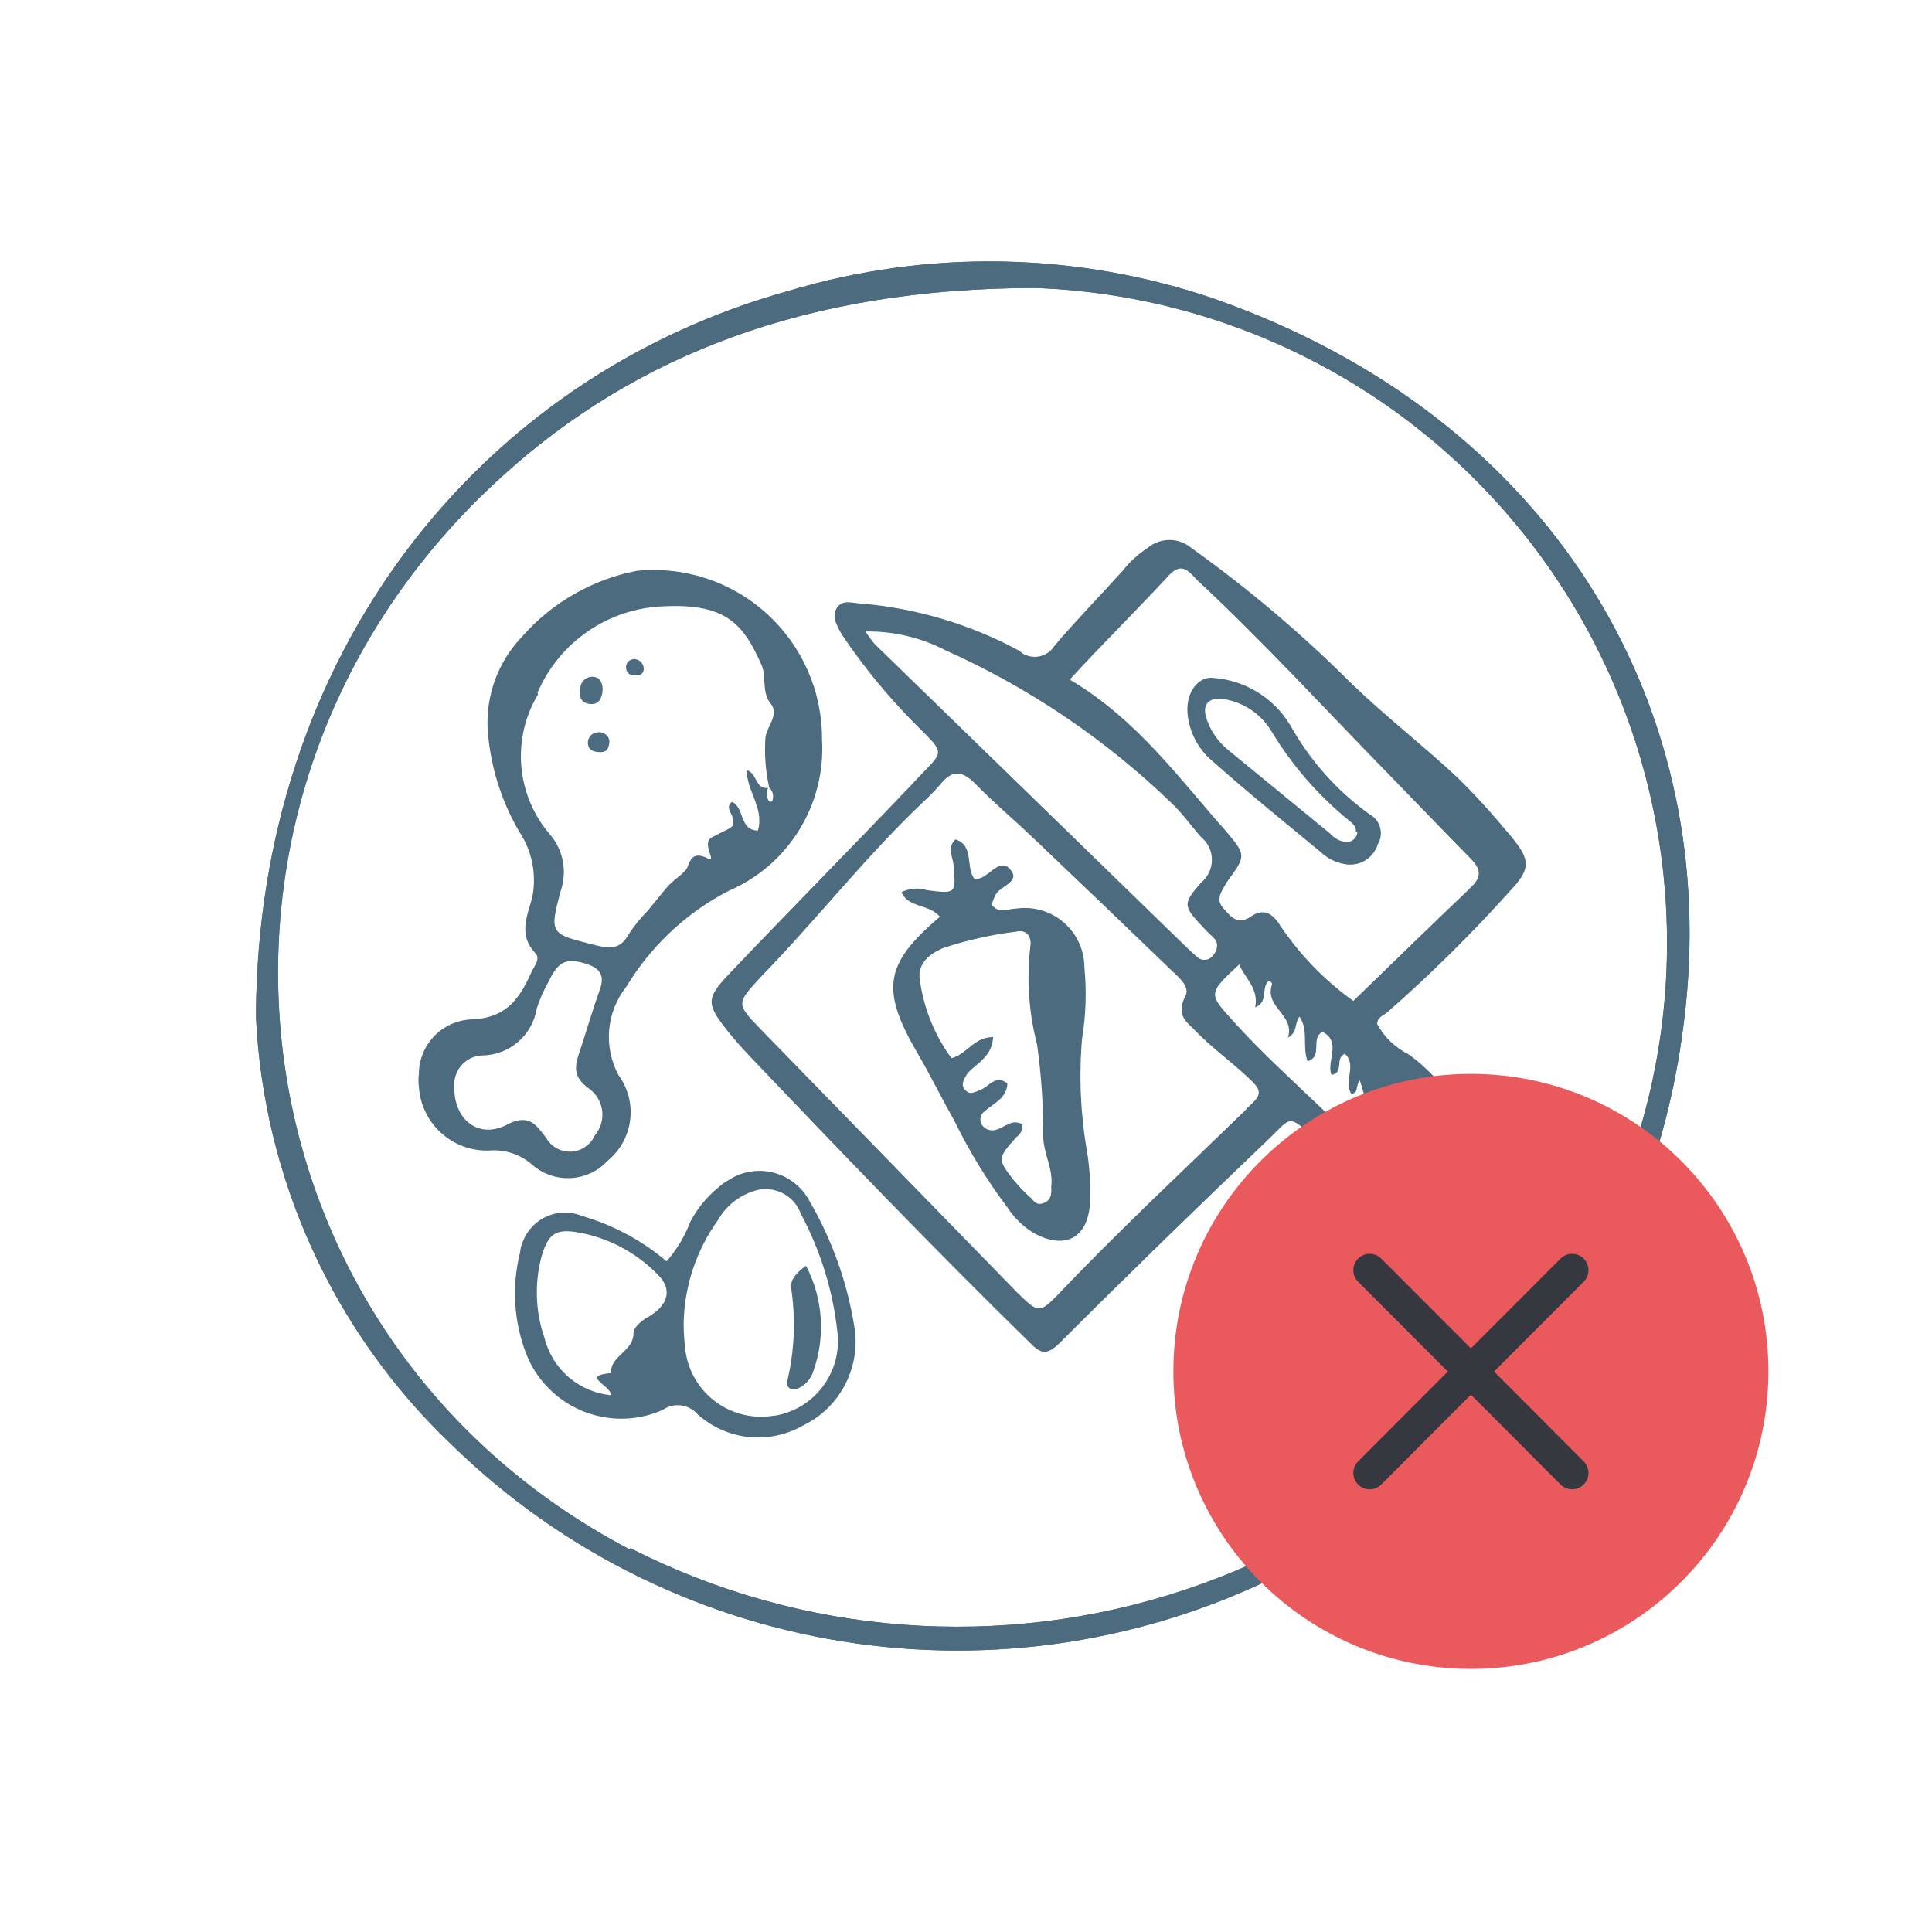
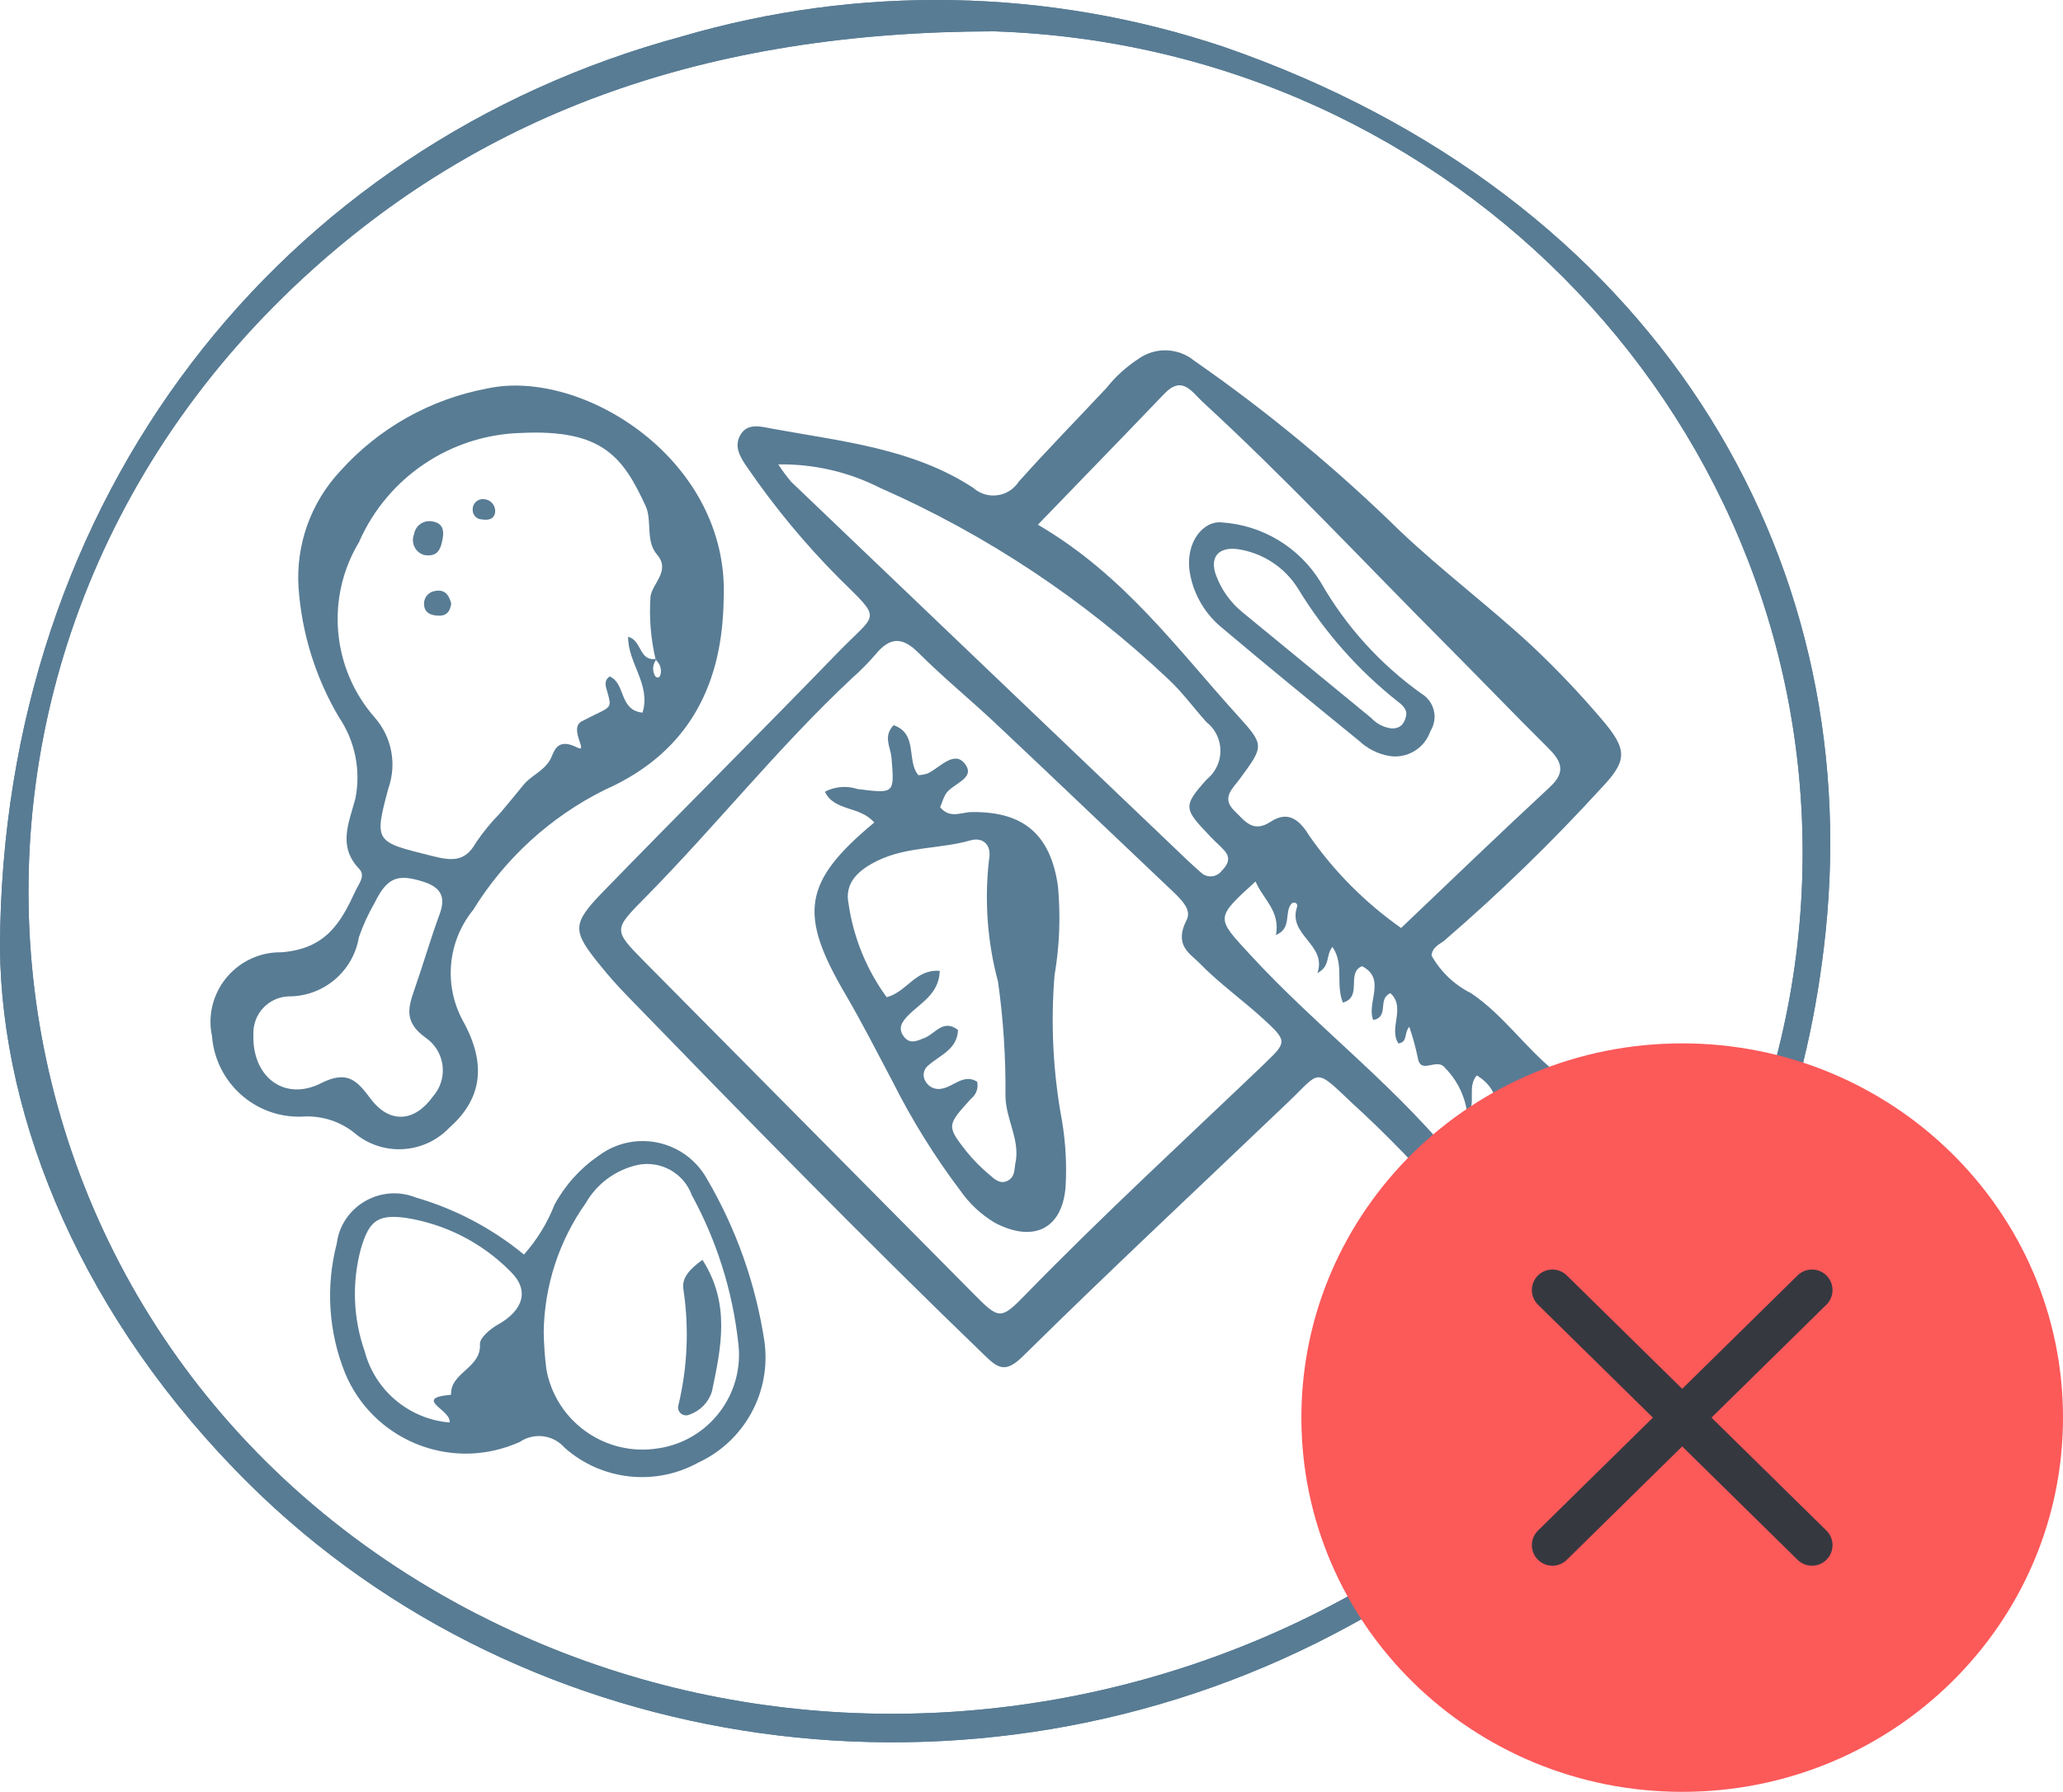
- <svg xmlns="http://www.w3.org/2000/svg" id="Layer_1" data-name="Layer 1" viewBox="0 0 56.69 56.69">
-   <defs>
-     <style>.cls-1{fill:#4d6b7f;}.cls-2{fill:#ea5a5c;}.cls-3{fill:none;stroke:#363840;stroke-linecap:round;stroke-width:0.96px;}</style>
-   </defs>
-   <g id="Group_1241" data-name="Group 1241">
-     <g id="Group_1236" data-name="Group 1236">
-       <path id="Path_1408" data-name="Path 1408" class="cls-1" d="M42.74,22.79c-1-.93-2.07-1.76-3.06-2.71a37.29,37.29,0,0,0-4.72-4,1,1,0,0,0-1.29,0,3.1,3.1,0,0,0-.73.67c-.67.74-1.36,1.45-2,2.2a.68.68,0,0,1-.94.22l-.1-.08a11.9,11.9,0,0,0-4.62-1.38c-.23,0-.55-.14-.72.12s0,.54.15.8a17.85,17.85,0,0,0,2.1,2.57c1,1,.9.78,0,1.76-1.78,1.87-3.59,3.7-5.37,5.57-.74.77-.73.92-.06,1.76.19.23.38.45.58.66,2.72,2.86,5.45,5.7,8.27,8.46.31.31.48.37.86,0,2-2,4.06-4,6.09-5.94.74-.71.6-.81,1.45,0a27.3,27.3,0,0,1,2.28,2.41c.38.47.59.46.9-.06A10.94,10.94,0,0,1,43.17,34c.45-.47.49-.89.07-1.24-.69-.57-1.18-1.32-1.92-1.83a2.14,2.14,0,0,1-.91-.88c0-.21.19-.25.29-.34a42.18,42.18,0,0,0,3.62-3.58c.61-.65.59-.9,0-1.61S43.29,23.33,42.74,22.79Zm-.56,10.84c0-.1.08-.21.2-.16s.07.11.11.17-.08.21-.2.21-.13-.12-.11-.22ZM25.69,18.93a3.69,3.69,0,0,1-.29-.4,4.91,4.91,0,0,1,2.34.55,23.14,23.14,0,0,1,6.63,4.48c.32.3.58.67.87,1a.86.86,0,0,1,.13,1.21.68.68,0,0,1-.12.12c-.57.65-.53.7.09,1.36.1.11.21.2.31.31s.08.33-.06.48a.31.31,0,0,1-.44.06l0,0c-.11-.09-.22-.2-.33-.3l-9.09-8.84Zm10.9,13.6c-1.85,1.8-3.73,3.55-5.51,5.42-.58.6-.61.58-1.21,0l-7.55-7.75c-.73-.76-.71-.75,0-1.53,1.62-1.66,3.05-3.5,4.73-5.1a7,7,0,0,0,.54-.55c.32-.4.6-.44,1-.05.56.58,1.19,1.1,1.77,1.66q2,1.9,4,3.83c.28.26.56.51.42.77-.3.59.09.79.28,1,.46.48,1,.87,1.49,1.32s.54.54,0,1Zm4.13.11a1.85,1.85,0,0,1,.51,1.1c.22-.28,0-.65.22-.92.66.4.62,1.19-.11,2.25-.06,0-.17,0-.2,0-1.43-1.89-3.33-3.32-4.91-5.06-.78-.86-.8-.84.13-1.71.18.42.58.7.47,1.26.39-.16.18-.55.37-.75a.08.08,0,0,1,.12.09c-.22.66.69.88.47,1.55.3-.17.18-.41.34-.62.28.41.07.87.24,1.31.46-.14.07-.7.44-.86.57.3.1.86.26,1.26.38-.07.09-.49.39-.62.37.33-.05.82.19,1.17.22,0,.12-.23.25-.39a5.71,5.71,0,0,1,.19.71c.06.44.43,0,.63.25Zm2.41-6.57c-1.14,1.08-2.27,2.19-3.42,3.3a8.66,8.66,0,0,1-2.11-2.16c-.22-.36-.48-.6-.89-.32s-.6,0-.83-.26,0-.52.12-.75c.56-.76.57-.78,0-1.46-1.39-1.56-2.61-3.29-4.61-4.48,1-1.09,2-2.07,2.91-3.06.41-.44.62-.05.88.19,1.93,1.8,3.71,3.75,5.55,5.63.8.82,1.59,1.65,2.39,2.46.3.3.42.55,0,.91Z" />
-       <path id="Path_1414" data-name="Path 1414" class="cls-1" d="M17.83,34.06a1.84,1.84,0,0,0,.32-2.51,2.37,2.37,0,0,1,.23-2.6,7.57,7.57,0,0,1,3-2.81,4.54,4.54,0,0,0,2.74-4.45,4.94,4.94,0,0,0-5.44-4.94,6,6,0,0,0-3.37,1.94,3.64,3.64,0,0,0-1,2.72,6.88,6.88,0,0,0,.93,3,2.57,2.57,0,0,1,.38,1.91c-.15.57-.42,1.11.09,1.65.14.15,0,.34-.09.5-.34.75-.68,1.36-1.7,1.44a1.61,1.61,0,0,0-1.63,1.61,1.34,1.34,0,0,0,0,.35,2,2,0,0,0,2.06,1.89,1.69,1.69,0,0,1,1.27.42A1.59,1.59,0,0,0,17.83,34.06ZM15.77,20.33a4.19,4.19,0,0,1,3.72-2.54c1.86-.09,2.34.57,2.85,1.71.16.35,0,.81.27,1.14s-.11.67-.15,1a5.16,5.16,0,0,0,.11,1.47h0s0,0,0,0a.35.35,0,0,1,.1.36c0,.08-.1.07-.13,0a.37.37,0,0,1,0-.35h0v0c-.38.05-.32-.44-.63-.52,0,.61.52,1.12.33,1.77-.55,0-.39-.68-.76-.84-.16.11-.08.26,0,.4.08.31.08.31-.32.5l-.27.14c-.33.16.17.77-.12.62-.48-.25-.53.12-.61.28s-.44.37-.62.6l-.54.66a4.43,4.43,0,0,0-.55.68c-.25.46-.56.43-1,.32-1.3-.33-1.34-.31-1-1.58a1.7,1.7,0,0,0-.3-1.65,3.52,3.52,0,0,1-.36-4.13ZM14.88,33c-.85.44-1.58-.16-1.55-1.14a.85.85,0,0,1,.81-.89h0a1.64,1.64,0,0,0,1.61-1.38,4.17,4.17,0,0,1,.36-.81c.28-.59.52-.68,1.12-.49.38.13.52.34.37.75-.21.58-.38,1.18-.58,1.78-.15.43-.24.76.26,1.12a.94.94,0,0,1,.23,1.3l-.06.08a.8.8,0,0,1-1.43.06c-.32-.43-.53-.69-1.15-.38Z" />
-       <path id="Path_1415" data-name="Path 1415" class="cls-1" d="M22.58,23.1h0Z" />
-       <path id="Path_1419" data-name="Path 1419" class="cls-1" d="M23.74,35.22a1.66,1.66,0,0,0-2.27-.65l-.21.13a3.35,3.35,0,0,0-1,1.14,3.87,3.87,0,0,1-.7,1.17,6.78,6.78,0,0,0-2.48-1.33,1.32,1.32,0,0,0-1.73.73,1,1,0,0,0-.09.34,4.92,4.92,0,0,0,.19,3,3,3,0,0,0,3.88,1.67l.13-.06a.77.77,0,0,1,1,.13,2.65,2.65,0,0,0,3.08.35A2.73,2.73,0,0,0,25.08,39,10.7,10.7,0,0,0,23.74,35.22ZM19,38.65c-.17.1-.42.31-.41.46,0,.56-.69.66-.66,1.18-.91.08,0,.36,0,.65a2.23,2.23,0,0,1-1.95-1.67,4.09,4.09,0,0,1-.09-2.4c.19-.64.39-.81,1-.72a4.3,4.3,0,0,1,2.41,1.25c.45.44.3.91-.29,1.25Zm3.7,2.89a2.24,2.24,0,0,1-2.58-1.85,6.4,6.4,0,0,1-.06-.88,5.37,5.37,0,0,1,1-3,1.86,1.86,0,0,1,1.2-.9,1.1,1.1,0,0,1,1.24.71,9.51,9.51,0,0,1,1.07,3.45,2.22,2.22,0,0,1-1.83,2.47Z" />
-       <path id="Path_1421" data-name="Path 1421" class="cls-1" d="M22.59,23.09l0,0h0v0Z" />
-       <path id="Path_1422" data-name="Path 1422" class="cls-1" d="M22.58,23.1h0l0,0h0Z" />
-       <path id="Path_1424" data-name="Path 1424" class="cls-1" d="M31.75,30.48a8.12,8.12,0,0,0,.07-2.09,1.75,1.75,0,0,0-2-1.73c-.23,0-.5.17-.72-.11a1.45,1.45,0,0,1,.11-.29c.14-.27.73-.37.45-.73s-.57.09-.85.22a.8.8,0,0,1-.21.05c-.28-.34,0-1-.57-1.17-.25.26-.07.51-.05.75.07.85.07.85-.78.74a1,1,0,0,0-.75.06c.21.47.79.33,1.13.72-1.64,1.39-1.74,2.14-.66,4,.39.67.73,1.36,1.09,2a15.59,15.59,0,0,0,1.55,2.53,2.39,2.39,0,0,0,.79.76c.89.48,1.55.15,1.63-.84a7.24,7.24,0,0,0-.08-1.54A12.91,12.91,0,0,1,31.75,30.48Zm-.9,4.36c0,.19,0,.36-.2.45s-.28,0-.39-.13a4.59,4.59,0,0,1-.53-.55c-.47-.61-.46-.62.1-1.25A.39.39,0,0,0,30,33c-.31-.2-.54.11-.81.16a.36.36,0,0,1-.38-.16.29.29,0,0,1,.08-.39c.26-.24.65-.37.67-.82-.34-.27-.53.08-.77.18s-.34.16-.48,0,0-.34.09-.49c.29-.3.72-.5.74-1.05-.56,0-.75.49-1.22.62A5,5,0,0,1,27,28.82c-.11-.51.23-.81.67-1a11,11,0,0,1,2.13-.48c.3-.08.49.12.43.45a7.87,7.87,0,0,0,.2,2.86,18.33,18.33,0,0,1,.18,2.67c0,.54.32,1,.23,1.54Z" />
-       <path id="Path_1425" data-name="Path 1425" class="cls-1" d="M40.18,23.89a8.07,8.07,0,0,1-2.32-2.61,2.88,2.88,0,0,0-2.28-1.39c-.39-.05-.84.42-.72,1.17a2.08,2.08,0,0,0,.76,1.31c1,.89,2.08,1.76,3.13,2.63a1.35,1.35,0,0,0,.68.35.85.85,0,0,0,1-.58A.63.63,0,0,0,40.18,23.89Zm-.35.52a.32.32,0,0,1-.33.3.73.73,0,0,1-.47-.25l-3-2.46a2,2,0,0,1-.62-.89c-.14-.4,0-.65.48-.6a2,2,0,0,1,1.42.95,10.1,10.1,0,0,0,2.29,2.63c.12.09.21.21.18.32Z" />
-       <path id="Path_1470" data-name="Path 1470" class="cls-1" d="M17.26,20.65c.29.05.37-.12.41-.3s0-.46-.25-.49a.35.35,0,0,0-.39.3C17,20.4,17,20.59,17.26,20.65Z" />
-       <path id="Path_1471" data-name="Path 1471" class="cls-1" d="M17.52,21.49a.3.3,0,0,0-.27.3c0,.22.17.28.37.28s.24-.13.26-.28S17.75,21.45,17.52,21.49Z" />
-       <path id="Path_1472" data-name="Path 1472" class="cls-1" d="M18.58,19.82c.15,0,.29,0,.31-.18a.29.29,0,0,0-.26-.3h0a.24.24,0,0,0-.26.21v.06A.23.23,0,0,0,18.58,19.82Z" />
-       <path id="Path_1483" data-name="Path 1483" class="cls-1" d="M23.22,37.83a7.22,7.22,0,0,1-.12,2.7.18.18,0,0,0,.12.23.2.2,0,0,0,.15,0,.82.82,0,0,0,.5-.54,3.87,3.87,0,0,0-.22-3.08C23.36,37.35,23.17,37.56,23.22,37.83Z" />
-       <path id="Path_1612" data-name="Path 1612" class="cls-1" d="M49.47,29.46c.9-8.83-3.92-17.2-13.83-20.69a20.46,20.46,0,0,0-12.48-.24C14,11.07,7.55,19.27,7.51,29.83a18.54,18.54,0,0,0,5.73,12.55,21.24,21.24,0,0,0,24.92,3.51C44.73,42.39,48.71,36.93,49.47,29.46Zm-31,16C6.49,39.17,4.57,23.2,14.71,14c3.95-3.6,9-5.54,15.65-5.55A19.23,19.23,0,0,1,47.05,35.93a21.13,21.13,0,0,1-28.55,9.5Z" />
-       <path id="Path_1617" data-name="Path 1617" class="cls-1" d="M32.4,37.78c.06-.12.08-.16.05-.12l0,.06,0,.06h0Z" />
-       <path id="Path_1619" data-name="Path 1619" class="cls-1" d="M32.4,37.78Z" />
-       <path id="Path_1624" data-name="Path 1624" class="cls-1" d="M49.47,29.46c.9-8.83-3.92-17.2-13.83-20.69a20.46,20.46,0,0,0-12.48-.24C14,11.07,7.55,19.27,7.51,29.83a18.54,18.54,0,0,0,5.73,12.55,21.24,21.24,0,0,0,24.92,3.51C44.73,42.39,48.71,36.93,49.47,29.46Zm-31,16C6.49,39.17,4.57,23.2,14.71,14c3.95-3.6,9-5.54,15.65-5.55A19.23,19.23,0,0,1,47.05,35.93a21.13,21.13,0,0,1-28.55,9.5Z" />
+ <svg xmlns="http://www.w3.org/2000/svg" width="89.203" height="77.494" viewBox="0 0 89.203 77.494">
+   <g id="Group_1966" data-name="Group 1966" transform="translate(-979.295 -454.896)">
+     <g id="Group_1241" data-name="Group 1241" transform="translate(979.294 454.896)">
+       <g id="Group_1236" data-name="Group 1236" transform="translate(0 0)">
+         <path id="Path_1408" data-name="Path 1408" d="M-187.793,428.435c-1.858-1.731-3.9-3.255-5.747-5.009a68.962,68.962,0,0,0-8.888-7.355A1.989,1.989,0,0,0-204.86,416a5.823,5.823,0,0,0-1.362,1.242c-1.266,1.355-2.566,2.679-3.8,4.062a1.305,1.305,0,0,1-1.781.4,1.259,1.259,0,0,1-.182-.136c-2.626-1.717-5.7-2.008-8.69-2.559-.441-.081-1.031-.261-1.346.215-.345.524-.059,1,.282,1.486a34.134,34.134,0,0,0,3.934,4.749c1.916,1.9,1.693,1.442-.065,3.26-3.345,3.456-6.756,6.85-10.108,10.3-1.388,1.43-1.361,1.7-.1,3.248.345.425.711.838,1.093,1.232,5.116,5.275,10.249,10.534,15.543,15.637.587.565.908.677,1.625-.033,3.766-3.718,7.639-7.328,11.464-10.985,1.385-1.324,1.11-1.5,2.713.024a48.654,48.654,0,0,1,4.293,4.44c.711.874,1.106.858,1.7-.1a20,20,0,0,1,2.658-3.39c.848-.873.931-1.651.133-2.3-1.286-1.045-2.218-2.435-3.607-3.372a3.978,3.978,0,0,1-1.707-1.629c.049-.388.346-.474.548-.64a79.117,79.117,0,0,0,6.8-6.608c1.147-1.2,1.118-1.673,0-2.979A39.382,39.382,0,0,0-187.793,428.435Zm-1.051,20.035c.045-.188.147-.377.383-.293.092.032.132.208.2.318-.05.2-.147.394-.363.388-.247-.006-.26-.227-.215-.413ZM-219.864,421.3a7.421,7.421,0,0,1-.552-.747,9.38,9.38,0,0,1,4.4,1.015,43.918,43.918,0,0,1,12.481,8.288c.6.562,1.083,1.233,1.633,1.843a1.579,1.579,0,0,1,.243,2.247,1.5,1.5,0,0,1-.227.226c-1.073,1.19-.985,1.282.175,2.5.189.2.4.377.582.58.295.328.149.615-.115.878a.6.6,0,0,1-.833.126.476.476,0,0,1-.073-.062c-.209-.177-.406-.366-.61-.554q-8.555-8.164-17.108-16.343Zm20.5,25.144c-3.472,3.321-7.01,6.572-10.362,10.014-1.089,1.118-1.148,1.073-2.276-.065q-7.1-7.163-14.2-14.333c-1.378-1.4-1.342-1.379.08-2.824,3.032-3.079,5.723-6.471,8.887-9.43a10.847,10.847,0,0,0,1.016-1.026c.6-.734,1.139-.808,1.86-.084,1.066,1.067,2.242,2.026,3.342,3.061,2.5,2.352,4.977,4.726,7.469,7.083.515.486,1.039.946.784,1.425-.561,1.091.173,1.46.532,1.83.856.882,1.875,1.608,2.788,2.44,1.034.951,1.029,1,.076,1.908Zm7.768.2a3.411,3.411,0,0,1,.977,2.042c.406-.516-.03-1.213.406-1.708,1.236.742,1.166,2.2-.2,4.165-.127-.01-.322.029-.373-.038-2.69-3.5-6.278-6.133-9.245-9.367-1.46-1.59-1.507-1.548.251-3.147.323.761,1.081,1.28.881,2.315.721-.293.332-1.019.693-1.375.124-.072.272.01.218.171-.406,1.215,1.309,1.612.884,2.851.572-.307.345-.744.648-1.133.521.753.127,1.611.453,2.41.871-.248.123-1.292.829-1.576,1.063.55.181,1.576.483,2.329.711-.141.164-.917.744-1.16.68.619-.093,1.519.346,2.174.418-.069.223-.431.468-.723a10.869,10.869,0,0,1,.361,1.306c.115.817.814.007,1.178.462Zm4.549-12.142c-2.16,2-4.276,4.042-6.439,6.1a16.169,16.169,0,0,1-3.974-3.994c-.406-.663-.9-1.106-1.668-.6s-1.126-.048-1.559-.466c-.588-.567-.087-.961.23-1.393,1.037-1.412,1.07-1.446-.065-2.7-2.622-2.88-4.91-6.091-8.67-8.288,1.954-2.022,3.716-3.834,5.463-5.659.776-.811,1.178-.1,1.664.351,3.627,3.334,6.978,6.934,10.45,10.418,1.5,1.507,2.973,3.042,4.482,4.54.566.562.8,1.03.085,1.688Z" transform="translate(254.07 -400.469)" fill="#587c94" />
+         <path id="Path_1414" data-name="Path 1414" d="M-234.41,449.263c1.349-1.191,1.707-2.656.61-4.638a4.321,4.321,0,0,1,.439-4.8,14.011,14.011,0,0,1,5.683-5.192c3.8-1.68,5.1-4.752,5.149-8.237.282-6.027-6.112-10.024-10.227-9.123a11.325,11.325,0,0,0-6.354,3.574,6.738,6.738,0,0,0-1.8,5.042,12.78,12.78,0,0,0,1.747,5.6,4.651,4.651,0,0,1,.711,3.516c-.277,1.052-.779,2.058.17,3.05.277.291-.026.645-.164.94-.635,1.374-1.27,2.508-3.2,2.66a3.024,3.024,0,0,0-3.073,2.971,2.993,2.993,0,0,0,.067.652,3.773,3.773,0,0,0,3.875,3.486,3.255,3.255,0,0,1,2.389.79A3,3,0,0,0-234.41,449.263Zm-3.871-25.382a7.889,7.889,0,0,1,7-4.686c3.509-.169,4.4,1.041,5.375,3.151.3.643-.021,1.508.5,2.115.591.687-.2,1.234-.285,1.8a9.112,9.112,0,0,0,.216,2.71.145.145,0,0,0,.058-.008h-.005c-.015.018-.021.036-.035.054a.631.631,0,0,1,.189.66c-.052.139-.193.121-.249-.016a.64.64,0,0,1,.06-.645l-.013-.016v-.034c-.718.107-.592-.8-1.189-.956-.021,1.124,1,2.072.622,3.281-1.027-.106-.721-1.274-1.422-1.566-.293.214-.145.486-.079.738.151.578.158.576-.6.937-.172.083-.339.173-.508.256-.621.3.315,1.411-.219,1.141-.906-.458-.995.219-1.157.514-.286.517-.828.691-1.163,1.106s-.673.821-1.016,1.227a9.123,9.123,0,0,0-1.038,1.268c-.472.847-1.053.791-1.9.577-2.452-.613-2.52-.573-1.887-2.923a3.084,3.084,0,0,0-.571-3.043,6.455,6.455,0,0,1-.678-7.641Zm-1.662,23.44c-1.605.8-2.986-.3-2.919-2.12a1.58,1.58,0,0,1,1.522-1.639h.01A3.067,3.067,0,0,0-238.3,441a8.652,8.652,0,0,1,.68-1.485c.541-1.093.983-1.269,2.107-.911.724.232.986.626.711,1.38-.4,1.084-.719,2.2-1.1,3.289-.277.8-.444,1.408.49,2.079a1.707,1.707,0,0,1,.423,2.4,1.668,1.668,0,0,1-.112.141c-.786,1.1-1.864,1.192-2.682.109-.6-.795-1-1.265-2.157-.685Z" transform="translate(253.82 -400.471)" fill="#587c94" />
+         <path id="Path_1415" data-name="Path 1415" d="M-225.771,429.013l.016-.012Z" transform="translate(254.122 -400.488)" fill="#587c94" />
+         <path id="Path_1419" data-name="Path 1419" d="M-223.357,451.457a3.179,3.179,0,0,0-4.282-1.2,3.346,3.346,0,0,0-.385.248,6.058,6.058,0,0,0-1.9,2.115,7.2,7.2,0,0,1-1.321,2.153,13.091,13.091,0,0,0-4.667-2.464,2.518,2.518,0,0,0-3.26,1.354,2.424,2.424,0,0,0-.166.631,8.966,8.966,0,0,0,.358,5.605,5.65,5.65,0,0,0,7.3,3.085c.082-.032.165-.066.245-.1a1.472,1.472,0,0,1,1.946.241,5.038,5.038,0,0,0,5.791.641,5.013,5.013,0,0,0,2.853-5.226A19.733,19.733,0,0,0-223.357,451.457Zm-9.016,6.345c-.329.187-.791.576-.775.848.063,1.04-1.293,1.219-1.248,2.186-1.7.152.048.669-.068,1.2a4.158,4.158,0,0,1-3.67-3.087,7.491,7.491,0,0,1-.161-4.428c.349-1.2.725-1.5,1.93-1.336a8.107,8.107,0,0,1,4.528,2.312c.851.818.567,1.685-.534,2.307Zm6.954,5.348a4.227,4.227,0,0,1-4.857-3.418,14.489,14.489,0,0,1-.114-1.624,9.884,9.884,0,0,1,1.815-5.556,3.448,3.448,0,0,1,2.264-1.658,2.056,2.056,0,0,1,2.325,1.311,17.263,17.263,0,0,1,2.007,6.38,4.094,4.094,0,0,1-3.441,4.567Z" transform="translate(253.901 -400.517)" fill="#587c94" />
+         <path id="Path_1421" data-name="Path 1421" d="M-225.752,429l.032-.026h.006a.355.355,0,0,0-.058.008.077.077,0,0,0,.005.034Z" transform="translate(254.122 -400.488)" fill="#587c94" />
+         <path id="Path_1422" data-name="Path 1422" d="M-225.771,429.014l.013.016c.013-.018.02-.036.035-.054l-.032.026Z" transform="translate(254.122 -400.488)" fill="#587c94" />
+         <path id="Path_1424" data-name="Path 1424" d="M-208.631,442.677a14.789,14.789,0,0,0,.148-3.865c-.322-2.237-1.494-3.23-3.727-3.2-.438,0-.946.308-1.365-.21.068-.172.126-.356.213-.527.255-.494,1.369-.693.852-1.355-.461-.591-1.076.168-1.6.419a1.645,1.645,0,0,1-.406.079c-.53-.621,0-1.789-1.073-2.163-.468.486-.13.947-.092,1.4.131,1.57.136,1.561-1.466,1.361a1.824,1.824,0,0,0-1.412.116c.406.858,1.5.6,2.133,1.331-3.083,2.567-3.286,3.95-1.246,7.43.725,1.236,1.372,2.517,2.044,3.783a30.475,30.475,0,0,0,2.914,4.693,4.855,4.855,0,0,0,1.493,1.4c1.669.881,2.925.285,3.069-1.553a12.878,12.878,0,0,0-.154-2.843A23.814,23.814,0,0,1-208.631,442.677Zm-1.684,8.059c-.06.344-.015.666-.369.832-.3.14-.539-.078-.736-.249a7.559,7.559,0,0,1-1.009-1.015c-.875-1.124-.863-1.137.192-2.3a.726.726,0,0,0,.261-.731c-.583-.36-1.007.209-1.524.3a.644.644,0,0,1-.7-.3.521.521,0,0,1,.134-.722c.494-.436,1.23-.678,1.262-1.516-.634-.491-.983.158-1.436.34-.325.13-.645.3-.914-.064-.258-.35-.075-.627.181-.891.539-.553,1.35-.931,1.379-1.94-1.05-.086-1.408.9-2.294,1.14a9.06,9.06,0,0,1-1.645-4.018c-.2-.944.439-1.491,1.25-1.887,1.265-.618,2.687-.5,4.008-.877.565-.16.934.207.813.826a14.128,14.128,0,0,0,.388,5.284,32.942,32.942,0,0,1,.321,4.94c.015,1.008.618,1.847.443,2.853Z" transform="translate(254.229 -400.492)" fill="#587c94" />
+         <path id="Path_1425" data-name="Path 1425" d="M-193.011,430.483a15.137,15.137,0,0,1-4.373-4.837,5.427,5.427,0,0,0-4.287-2.575c-.727-.078-1.58.791-1.364,2.179a3.947,3.947,0,0,0,1.44,2.42c1.942,1.641,3.914,3.247,5.885,4.853a2.538,2.538,0,0,0,1.275.646,1.605,1.605,0,0,0,1.8-1.065A1.164,1.164,0,0,0-193.011,430.483Zm-.668.946c-.09.411-.3.551-.61.555a1.422,1.422,0,0,1-.9-.453q-2.776-2.274-5.546-4.554a3.727,3.727,0,0,1-1.175-1.643c-.264-.745.1-1.2.909-1.111a3.709,3.709,0,0,1,2.669,1.75,18.415,18.415,0,0,0,4.315,4.867c.229.164.39.384.334.589Z" transform="translate(254.483 -400.479)" fill="#587c94" />
+         <path id="Path_1470" data-name="Path 1470" d="M-235.609,424.484c.543.087.686-.223.762-.561.1-.412.111-.839-.465-.9a.663.663,0,0,0-.74.556A.672.672,0,0,0-235.609,424.484Z" transform="translate(253.958 -400.479)" fill="#587c94" />
+         <path id="Path_1471" data-name="Path 1471" d="M-235.135,426.039a.554.554,0,0,0-.495.547c0,.416.321.534.691.523.335-.009.443-.239.486-.52C-234.544,426.24-234.706,425.967-235.135,426.039Z" transform="translate(253.965 -400.484)" fill="#587c94" />
+         <path id="Path_1472" data-name="Path 1472" d="M-233.165,422.941c.271.043.538.008.579-.322a.517.517,0,0,0-.478-.554h-.008a.441.441,0,0,0-.485.388.427.427,0,0,0,0,.1A.4.4,0,0,0-233.165,422.941Z" transform="translate(253.998 -400.478)" fill="#587c94" />
+         <path id="Path_1483" data-name="Path 1483" d="M-224.584,456.3a13.085,13.085,0,0,1-.215,4.983.34.34,0,0,0,.217.434.349.349,0,0,0,.277-.023,1.532,1.532,0,0,0,.955-1c.389-1.873.813-3.774-.413-5.686C-224.314,455.411-224.675,455.791-224.584,456.3Z" transform="translate(254.137 -400.524)" fill="#587c94" />
+         <path id="Path_1612" data-name="Path 1612" d="M-174.738,440.741c1.692-16.335-7.383-31.809-26.022-38.265a39.132,39.132,0,0,0-23.467-.441c-17.3,4.693-29.379,19.873-29.451,39.385.06,7.518,3.613,16.117,10.777,23.208,12.031,11.909,31.283,14.654,46.882,6.5C-183.649,464.656-176.168,454.555-174.738,440.741ZM-233,470.279c-22.59-11.584-26.2-41.115-7.124-58.211,7.433-6.661,16.877-10.255,29.433-10.265,19.969.662,35.61,17.109,34.938,36.737a35.065,35.065,0,0,1-3.531,14.168c-9.5,19.457-34.251,27.553-53.715,17.569Z" transform="translate(253.678 -400.448)" fill="#587c94" />
+         <path id="Path_1613" data-name="Path 1613" d="M-207.593,456.2" transform="translate(254.411 -400.526)" fill="#587c94" />
+         <path id="Path_1614" data-name="Path 1614" d="M-207.538,456.094" transform="translate(254.412 -400.526)" fill="#587c94" />
+         <path id="Path_1615" data-name="Path 1615" d="M-207.584,456.208" transform="translate(254.411 -400.526)" fill="#587c94" />
+         <path id="Path_1616" data-name="Path 1616" d="M-207.6,456.2" transform="translate(254.411 -400.526)" fill="#587c94" />
+         <path id="Path_1617" data-name="Path 1617" d="M-207.582,456.2c.109-.213.143-.286.1-.213l-.059.1c.013-.024.024-.042-.058.111h0Z" transform="translate(254.411 -400.525)" fill="#587c94" />
+         <path id="Path_1618" data-name="Path 1618" d="M-207.6,456.2h0Z" transform="translate(254.411 -400.526)" fill="#587c94" />
+         <path id="Path_1619" data-name="Path 1619" d="M-207.588,456.207h0v0h-.012Z" transform="translate(254.411 -400.526)" fill="#587c94" />
+         <path id="Path_1624" data-name="Path 1624" d="M-174.738,440.741c1.692-16.335-7.383-31.809-26.022-38.265a39.132,39.132,0,0,0-23.467-.441c-17.3,4.693-29.379,19.873-29.451,39.385.06,7.518,3.613,16.117,10.777,23.208,12.031,11.909,31.283,14.654,46.882,6.5C-183.649,464.656-176.168,454.555-174.738,440.741ZM-233,470.279c-22.59-11.584-26.2-41.115-7.124-58.211,7.433-6.661,16.877-10.255,29.433-10.265,19.969.662,35.61,17.109,34.938,36.737a35.065,35.065,0,0,1-3.531,14.168c-9.5,19.457-34.251,27.553-53.715,17.569Z" transform="translate(253.678 -400.448)" fill="#587c94" />
+       </g>
    </g>
-   </g>
-   <circle class="cls-2" cx="43.16" cy="40.24" r="8.73" />
-   <g id="Close">
-     <g id="Group_1159" data-name="Group 1159">
-       <line id="Line_18" data-name="Line 18" class="cls-3" x1="46.13" y1="37.27" x2="40.19" y2="43.22" />
-       <line id="Line_19" data-name="Line 19" class="cls-3" x1="46.13" y1="43.22" x2="40.19" y2="37.27" />
+     <g id="Group_1379" data-name="Group 1379" transform="translate(1035.566 500.019)">
+       <ellipse id="Ellipse_23" data-name="Ellipse 23" cx="16.466" cy="16.185" rx="16.466" ry="16.185" transform="translate(0 0)" fill="#fc5959" />
+       <g id="Close" transform="translate(10.854 10.669)">
+         <g id="Group_1159" data-name="Group 1159">
+           <line id="Line_18" data-name="Line 18" x1="11.224" y2="11.033" fill="none" stroke="#363840" stroke-linecap="round" stroke-width="1.776" />
+           <line id="Line_19" data-name="Line 19" x1="11.224" y1="11.033" fill="none" stroke="#363840" stroke-linecap="round" stroke-width="1.776" />
+         </g>
+       </g>
    </g>
  </g>
</svg>
